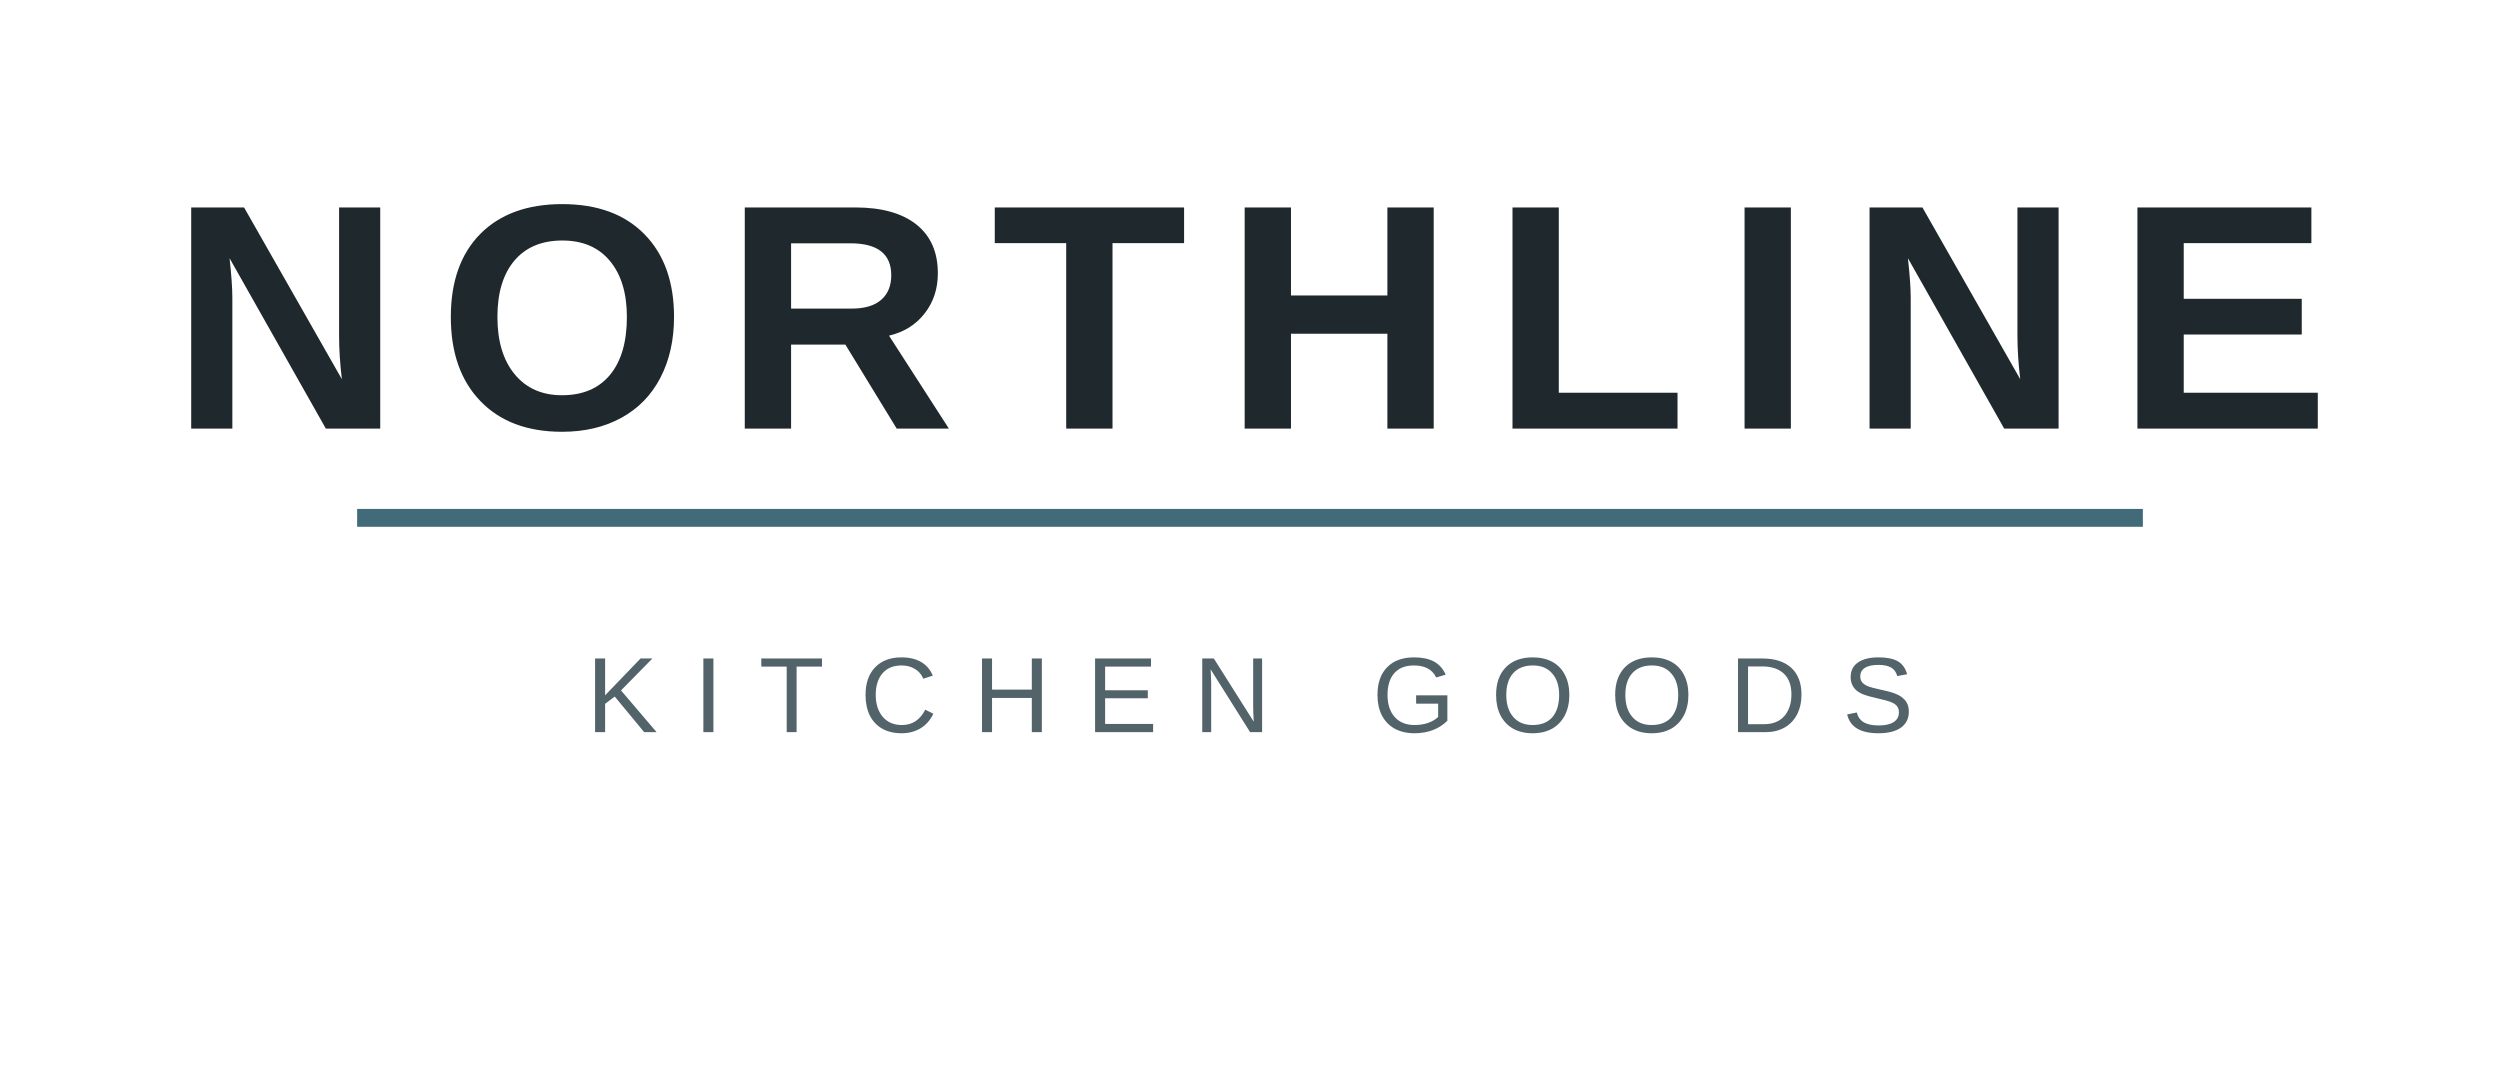
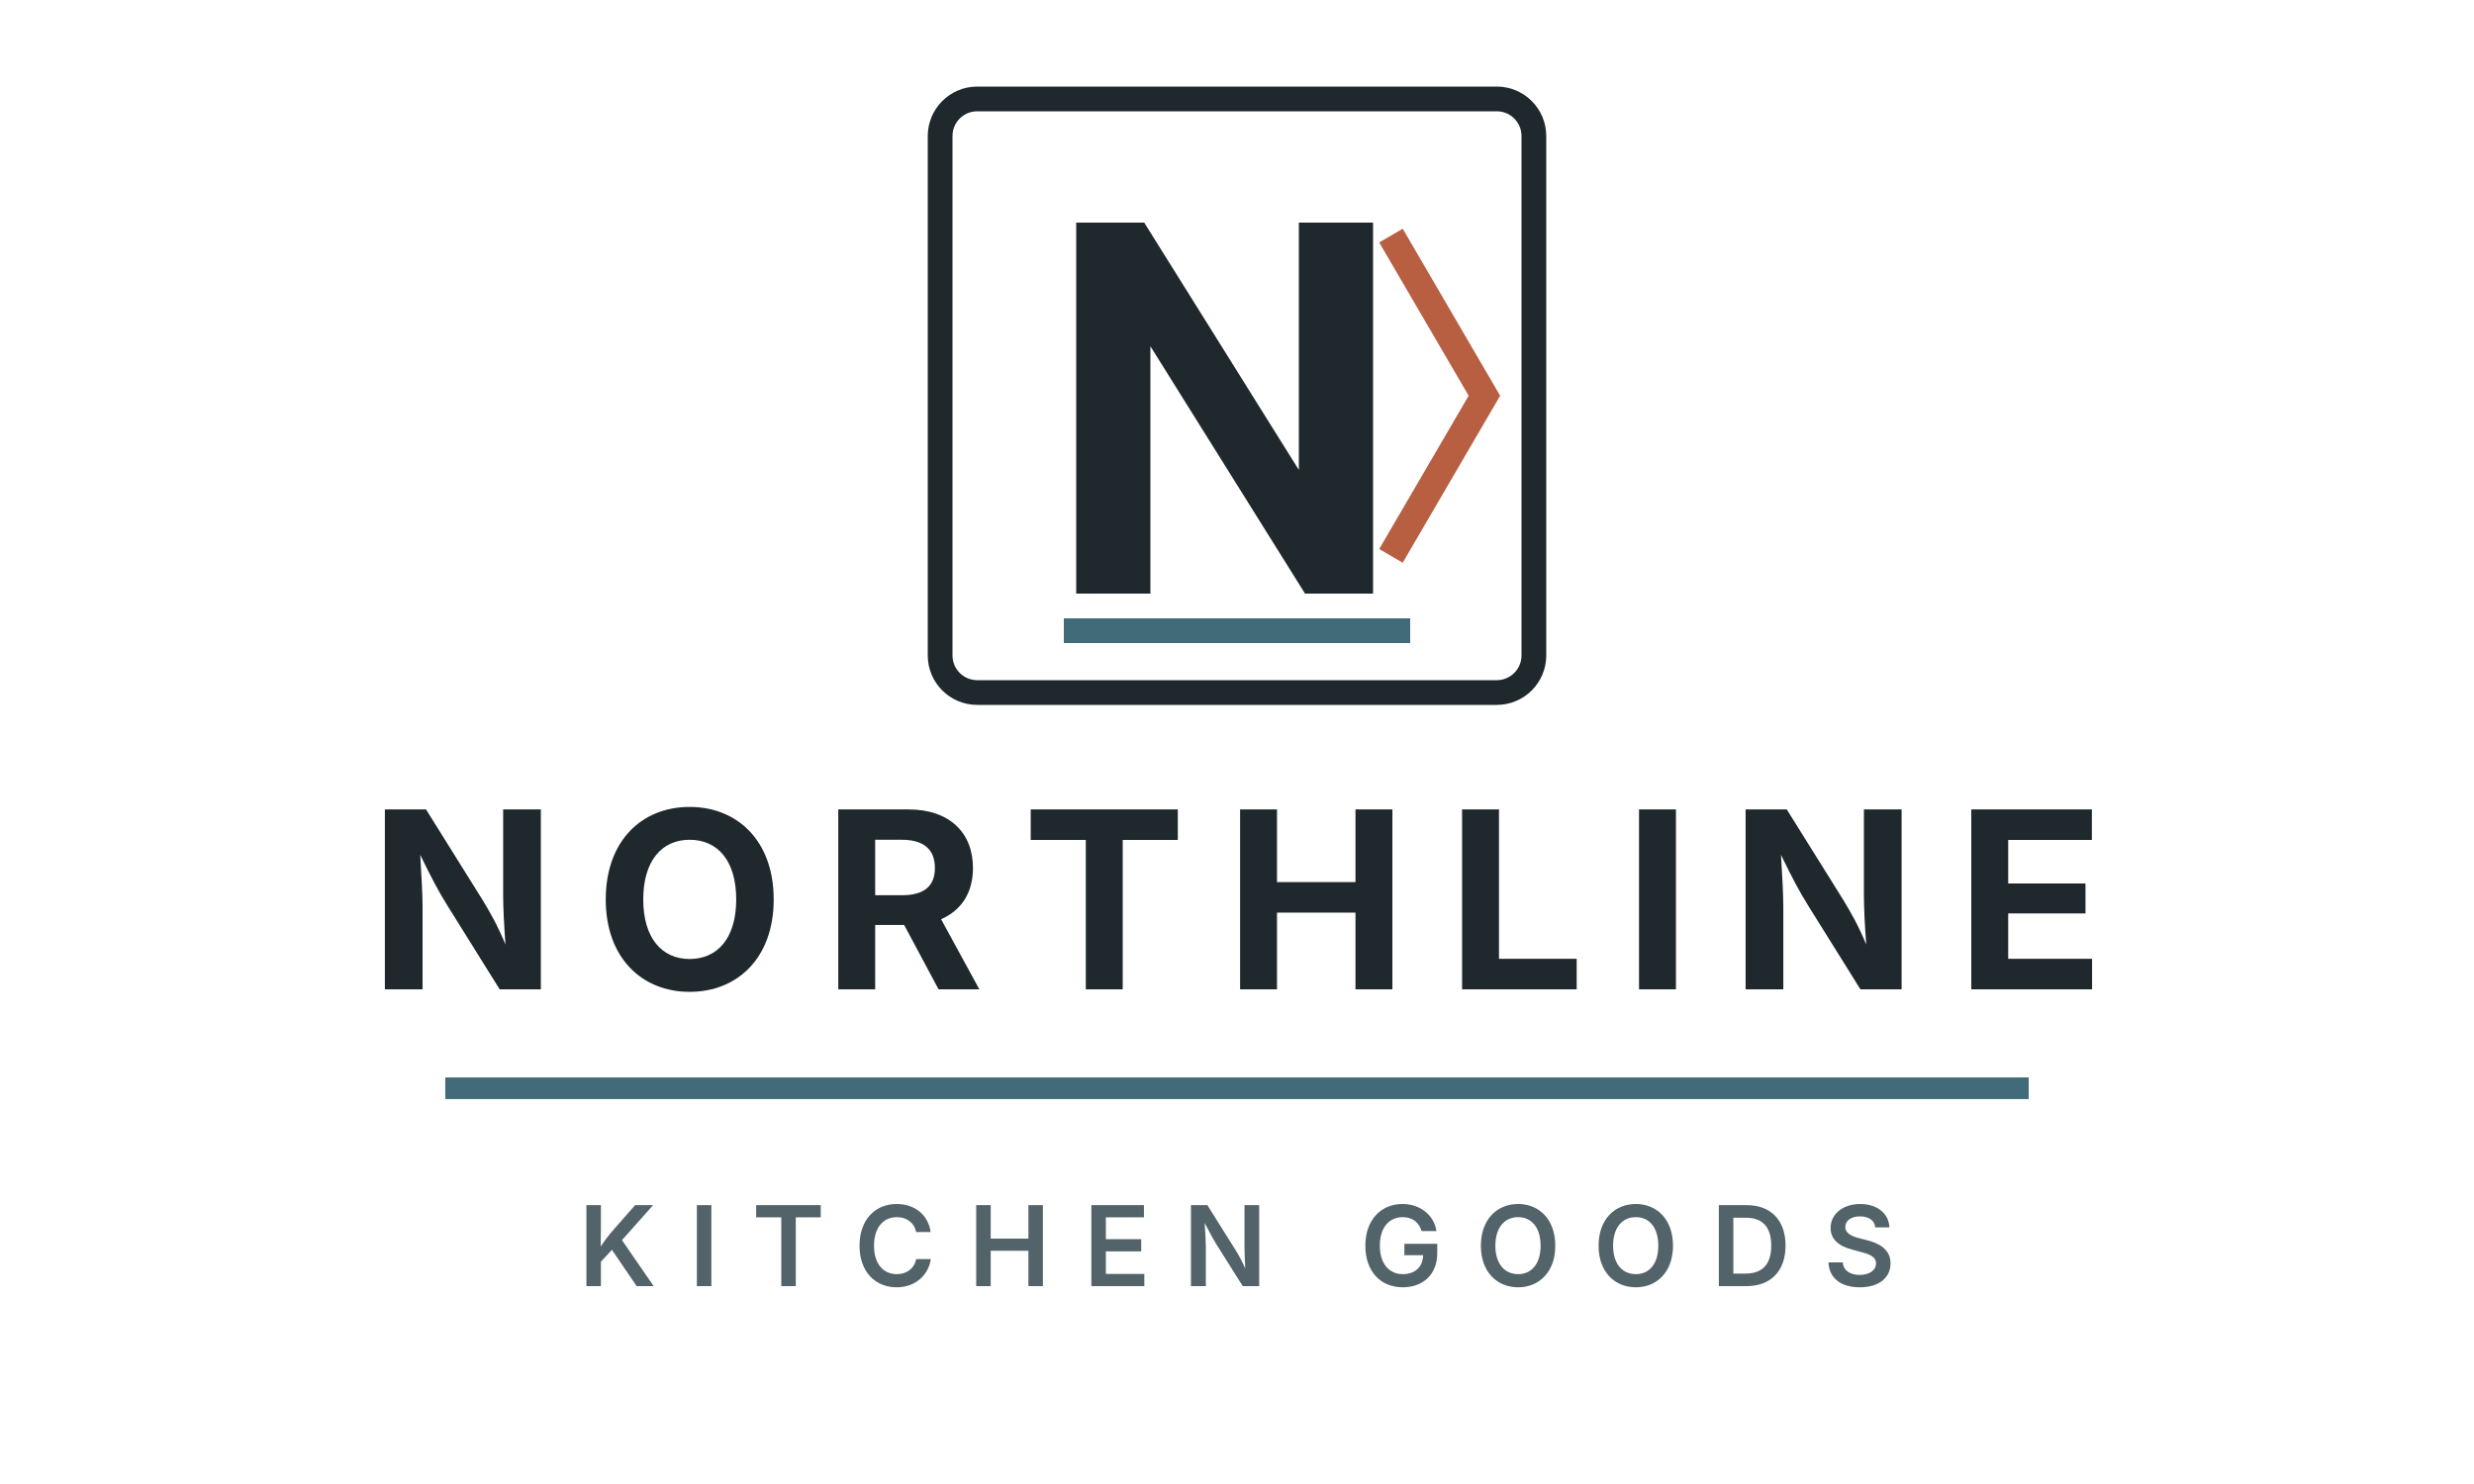
- <svg xmlns="http://www.w3.org/2000/svg" viewBox="0 0 280 120" role="img" aria-label="Northline Kitchen Goods">
-   <text x="140" y="48" text-anchor="middle" font-family="system-ui, Arial, sans-serif" font-size="36" font-weight="700" letter-spacing="4" fill="#1F292D">NORTHLINE</text>
-   <line x1="40" y1="58" x2="240" y2="58" stroke="#416B78" stroke-width="2" />
-   <text x="140" y="82" text-anchor="middle" font-family="system-ui, Arial, sans-serif" font-size="12" font-weight="500" letter-spacing="4" fill="#53636A">KITCHEN GOODS</text>
+ <svg xmlns="http://www.w3.org/2000/svg" viewBox="0 0 200 120" role="img" aria-label="Northline Kitchen Goods">
+   <rect x="76" y="8" width="48" height="48" rx="3" fill="none" stroke="#1F292D" stroke-width="2" />
+   <path d="M87 48 V18 H92.5 L105 38 V18 H111 V48 H105.5 L93 28 V48 Z" fill="#1F292D" />
+   <path d="M113 20 L120 32 L113 44" fill="none" stroke="#B85F42" stroke-width="2.2" stroke-linecap="square" />
+   <line x1="86" y1="51" x2="114" y2="51" stroke="#416B78" stroke-width="2" />
+   <text x="100" y="80" text-anchor="middle" font-family="ui-sans-serif, system-ui, -apple-system, Segoe UI, sans-serif" font-size="20" font-weight="700" letter-spacing="3" fill="#1F292D">NORTHLINE</text>
+   <line x1="36" y1="88" x2="164" y2="88" stroke="#416B78" stroke-width="1.75" />
+   <text x="100" y="104" text-anchor="middle" font-family="ui-sans-serif, system-ui, -apple-system, Segoe UI, sans-serif" font-size="9" font-weight="600" letter-spacing="2.6" fill="#53636A">KITCHEN GOODS</text>
</svg>
